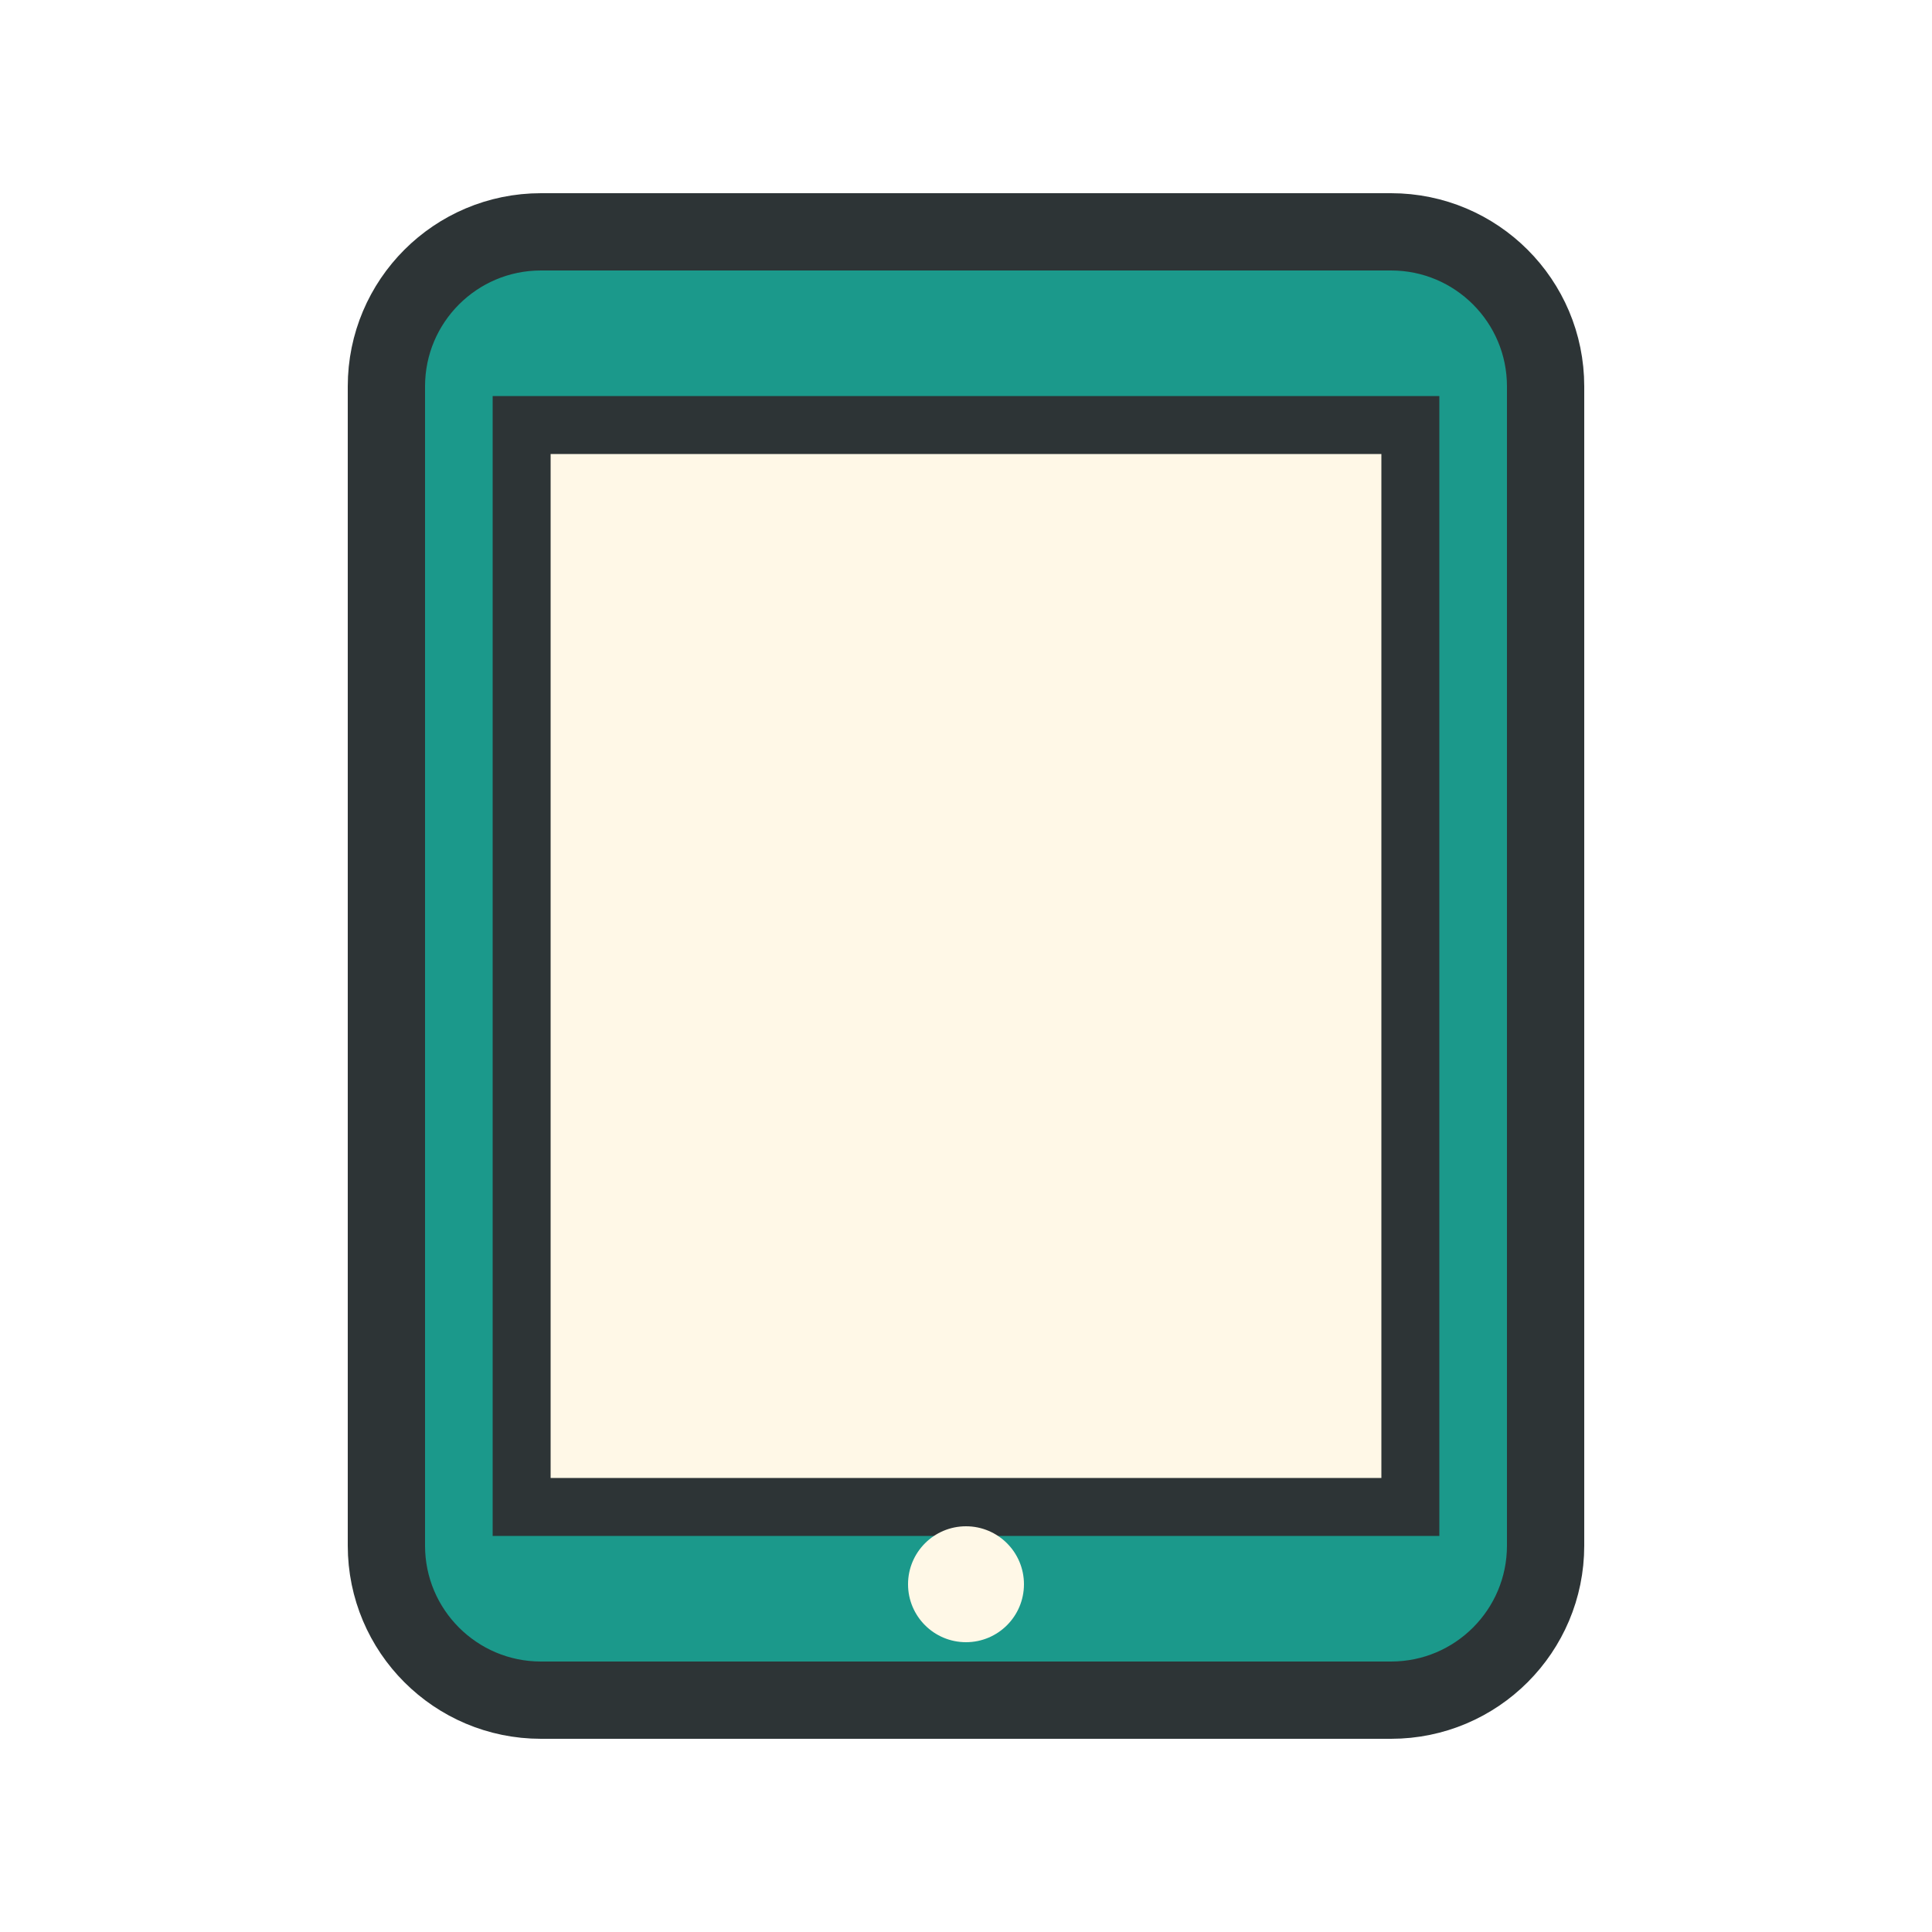
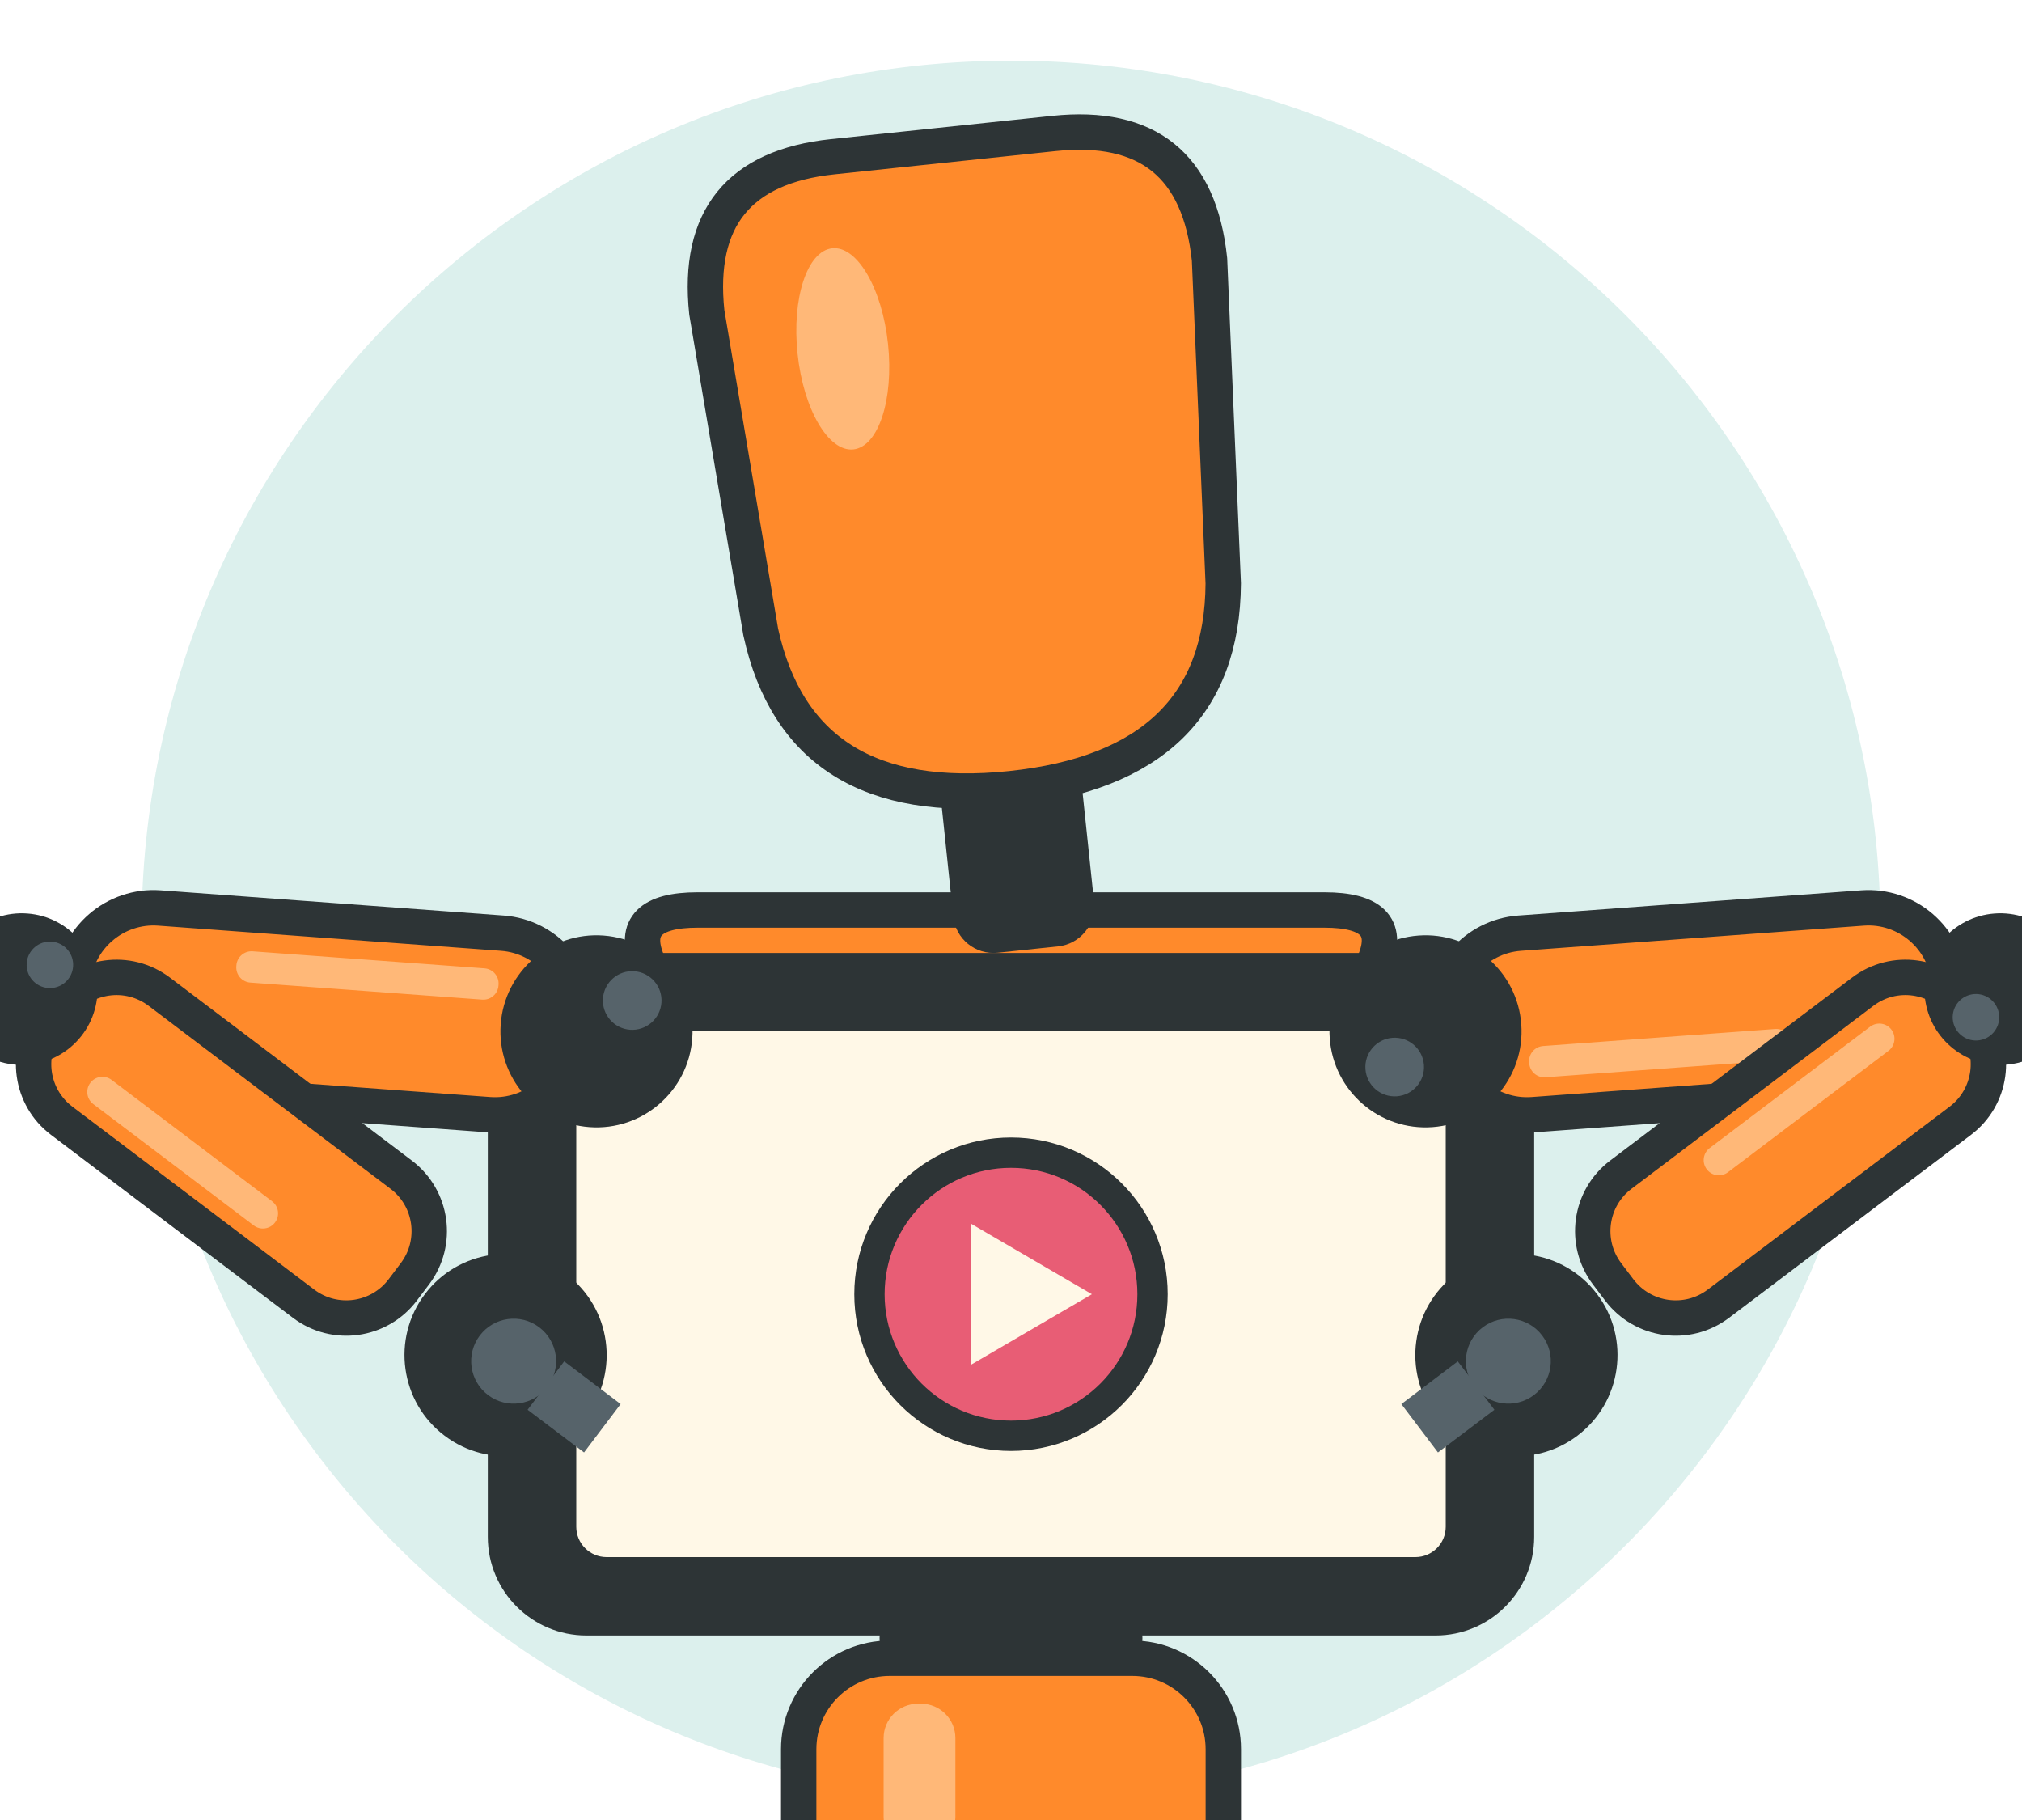
- <svg xmlns="http://www.w3.org/2000/svg" viewBox="0 0 100 100">
-   <rect x="20" y="12" width="60" height="76" rx="8" fill="#1B998B" stroke="#2D3436" stroke-width="4" />
-   <rect x="27" y="22" width="46" height="56" fill="#FFF8E7" stroke="#2D3436" stroke-width="3" />
-   <circle cx="50" cy="82" r="3" fill="#FFF8E7" />
+ <svg xmlns="http://www.w3.org/2000/svg" viewBox="-100 -16 200 180">
+   <circle cx="0" cy="76" r="86" fill="#BFE3DE" opacity="0.55" />
+   <g>
+     <g transform="translate(-15,206) rotate(0)">
+       <rect x="-12" y="0" width="24" height="66" rx="10" fill="#FF8A2B" stroke="#2D3436" stroke-width="3.5" />
+       <rect x="-7.2" y="10.6" width="4.1" height="34.3" rx="1.9" fill="#FFB878" />
+       <g transform="translate(0,72) rotate(0)">
+         <rect x="-11" y="6" width="22" height="58" rx="9" fill="#FF8A2B" stroke="#2D3436" stroke-width="3.5" />
+         <rect x="-6.6" y="15.3" width="3.7" height="30.2" rx="1.8" fill="#FFB878" />
+         <path d="M-12 72 L10 72 Q15 72 15 78 L15 84 L-17 84 Q-19 84 -18 80 Z" fill="#FF8A2B" stroke="#2D3436" stroke-width="3.5" stroke-linejoin="round" />
+         <circle cx="0" cy="68" r="6.5" fill="#2D3436" />
+         <circle cx="-2.3" cy="65.7" r="2" fill="#56636A" />
+         <rect x="-9" y="-6" width="18" height="14" rx="5" fill="#FF8A2B" stroke="#2D3436" stroke-width="3.5" />
+         <rect x="-5.4" y="-3.8" width="3.1" height="7.3" rx="1.5" fill="#FFB878" />
+       </g>
+       <circle cx="0" cy="72" r="8" fill="#2D3436" />
+       <circle cx="-2.8" cy="69.2" r="2.4" fill="#56636A" />
+     </g>
+     <g transform="translate(15,206) rotate(0)">
+       <rect x="-12" y="0" width="24" height="66" rx="10" fill="#FF8A2B" stroke="#2D3436" stroke-width="3.5" />
+       <rect x="-7.2" y="10.6" width="4.1" height="34.3" rx="1.9" fill="#FFB878" />
+       <g transform="translate(0,72) rotate(0)">
+         <rect x="-11" y="6" width="22" height="58" rx="9" fill="#FF8A2B" stroke="#2D3436" stroke-width="3.5" />
+         <rect x="-6.6" y="15.3" width="3.7" height="30.2" rx="1.8" fill="#FFB878" />
+         <path d="M12 72 L-10 72 Q-15 72 -15 78 L-15 84 L17 84 Q19 84 18 80 Z" fill="#FF8A2B" stroke="#2D3436" stroke-width="3.5" stroke-linejoin="round" />
+         <circle cx="0" cy="68" r="6.5" fill="#2D3436" />
+         <circle cx="-2.3" cy="65.7" r="2" fill="#56636A" />
+         <rect x="-9" y="-6" width="18" height="14" rx="5" fill="#FF8A2B" stroke="#2D3436" stroke-width="3.5" />
+         <rect x="-5.4" y="-3.8" width="3.1" height="7.3" rx="1.5" fill="#FFB878" />
+       </g>
+       <circle cx="0" cy="72" r="8" fill="#2D3436" />
+       <circle cx="-2.8" cy="69.2" r="2.4" fill="#56636A" />
+     </g>
+     <circle cx="-15" cy="206" r="8" fill="#2D3436" />
+     <circle cx="-17.8" cy="203.2" r="2.4" fill="#56636A" />
+     <circle cx="15" cy="206" r="8" fill="#2D3436" />
+     <circle cx="12.2" cy="203.2" r="2.4" fill="#56636A" />
+     <ellipse cx="0" cy="146" rx="13" ry="8" fill="#2D3436" />
+     <rect x="-21" y="148" width="42" height="28" rx="9" fill="#FF8A2B" stroke="#2D3436" stroke-width="3.5" />
+     <rect x="-12.6" y="152.5" width="7.1" height="14.6" rx="3.4" fill="#FFB878" />
+     <ellipse cx="0" cy="180" rx="11" ry="5" fill="#2D3436" />
+     <path d="M-30 181 Q-30 176 -25 176 L25 176 Q30 176 30 181 L27 198 Q16 218 0 218 Q-16 218 -27 198 Z" fill="#FF8A2B" stroke="#2D3436" stroke-width="3.5" stroke-linejoin="round" />
+     <path d="M-36 79 Q-38 74 -31 74 L31 74 Q38 74 36 79 L30 134 Q28 142 20 142 L-20 142 Q-28 142 -30 134 Z" fill="#FF8A2B" stroke="#2D3436" stroke-width="3.5" stroke-linejoin="round" />
+     <path d="M-24 84 Q-26 84 -26 88 L-22 120" fill="none" stroke="#FFB878" stroke-width="5" stroke-linecap="round" />
+     <path d="M0 88 L0 132" stroke="#2D3436" stroke-width="2" opacity="0.35" />
+     <path d="M-22 106 Q0 112 22 106" fill="none" stroke="#2D3436" stroke-width="2" opacity="0.35" />
+     <g transform="rotate(-6 0 62)">
+       <rect x="-7" y="56" width="14" height="22" rx="4" fill="#2D3436" />
+       <path d="M-25 12 Q-25 -2 -11 -2 L11 -2 Q25 -2 25 12 L23 44 Q21 62 0 62 Q-21 62 -23 44 Z" fill="#FF8A2B" stroke="#2D3436" stroke-width="3.5" stroke-linejoin="round" />
+       <ellipse cx="-12" cy="17" rx="4.5" ry="10" fill="#FFB878" />
+     </g>
+     <g transform="translate(0 112)">
+       <rect x="-50" y="-32" width="100" height="64" rx="8" fill="#2D3436" stroke="#2D3436" stroke-width="3.5" />
+       <rect x="-43" y="-26" width="86" height="52" rx="3" fill="#FFF8E7" />
+       <circle cx="0" cy="0" r="14" fill="#E85D75" stroke="#2D3436" stroke-width="3" />
+       <path d="M-4 -7 L8 0 L-4 7 Z" fill="#FFF8E7" />
+     </g>
+     <g transform="translate(-41,86) rotate(94.2)">
+       <rect x="-9" y="2" width="18" height="50" rx="8" fill="#FF8A2B" stroke="#2D3436" stroke-width="3.5" />
+       <rect x="-5.4" y="10" width="3.1" height="26" rx="1.5" fill="#FFB878" />
+       <g transform="translate(0,57) rotate(-147.1)">
+         <rect x="-8" y="4" width="16" height="44" rx="7" fill="#FF8A2B" stroke="#2D3436" stroke-width="3.5" />
+         <rect x="-4.8" y="11" width="3" height="22.9" rx="1.5" fill="#FFB878" />
+         <g transform="translate(0,60)">
+           <circle cx="0" cy="0" r="10" fill="#2D3436" />
+           <circle cx="0" cy="1" r="4.2" fill="#56636A" />
+           <rect x="-3" y="5" width="6" height="7" fill="#56636A" />
+         </g>
+       </g>
+       <circle cx="0" cy="57" r="7.5" fill="#2D3436" />
+       <circle cx="-2.6" cy="54.4" r="2.3" fill="#56636A" />
+       <circle cx="0" cy="0" r="9.5" fill="#2D3436" />
+       <circle cx="-3.3" cy="-3.3" r="2.9" fill="#56636A" />
+     </g>
+     <g transform="translate(41,86) rotate(-94.2)">
+       <rect x="-9" y="2" width="18" height="50" rx="8" fill="#FF8A2B" stroke="#2D3436" stroke-width="3.5" />
+       <rect x="-5.4" y="10" width="3.1" height="26" rx="1.5" fill="#FFB878" />
+       <g transform="translate(0,57) rotate(147.1)">
+         <rect x="-8" y="4" width="16" height="44" rx="7" fill="#FF8A2B" stroke="#2D3436" stroke-width="3.5" />
+         <rect x="-4.8" y="11" width="3" height="22.9" rx="1.5" fill="#FFB878" />
+         <g transform="translate(0,60)">
+           <circle cx="0" cy="0" r="10" fill="#2D3436" />
+           <circle cx="0" cy="1" r="4.2" fill="#56636A" />
+           <rect x="-3" y="5" width="6" height="7" fill="#56636A" />
+         </g>
+       </g>
+       <circle cx="0" cy="57" r="7.5" fill="#2D3436" />
+       <circle cx="-2.6" cy="54.4" r="2.3" fill="#56636A" />
+       <circle cx="0" cy="0" r="9.5" fill="#2D3436" />
+       <circle cx="-3.3" cy="-3.3" r="2.9" fill="#56636A" />
+     </g>
+   </g>
</svg>
